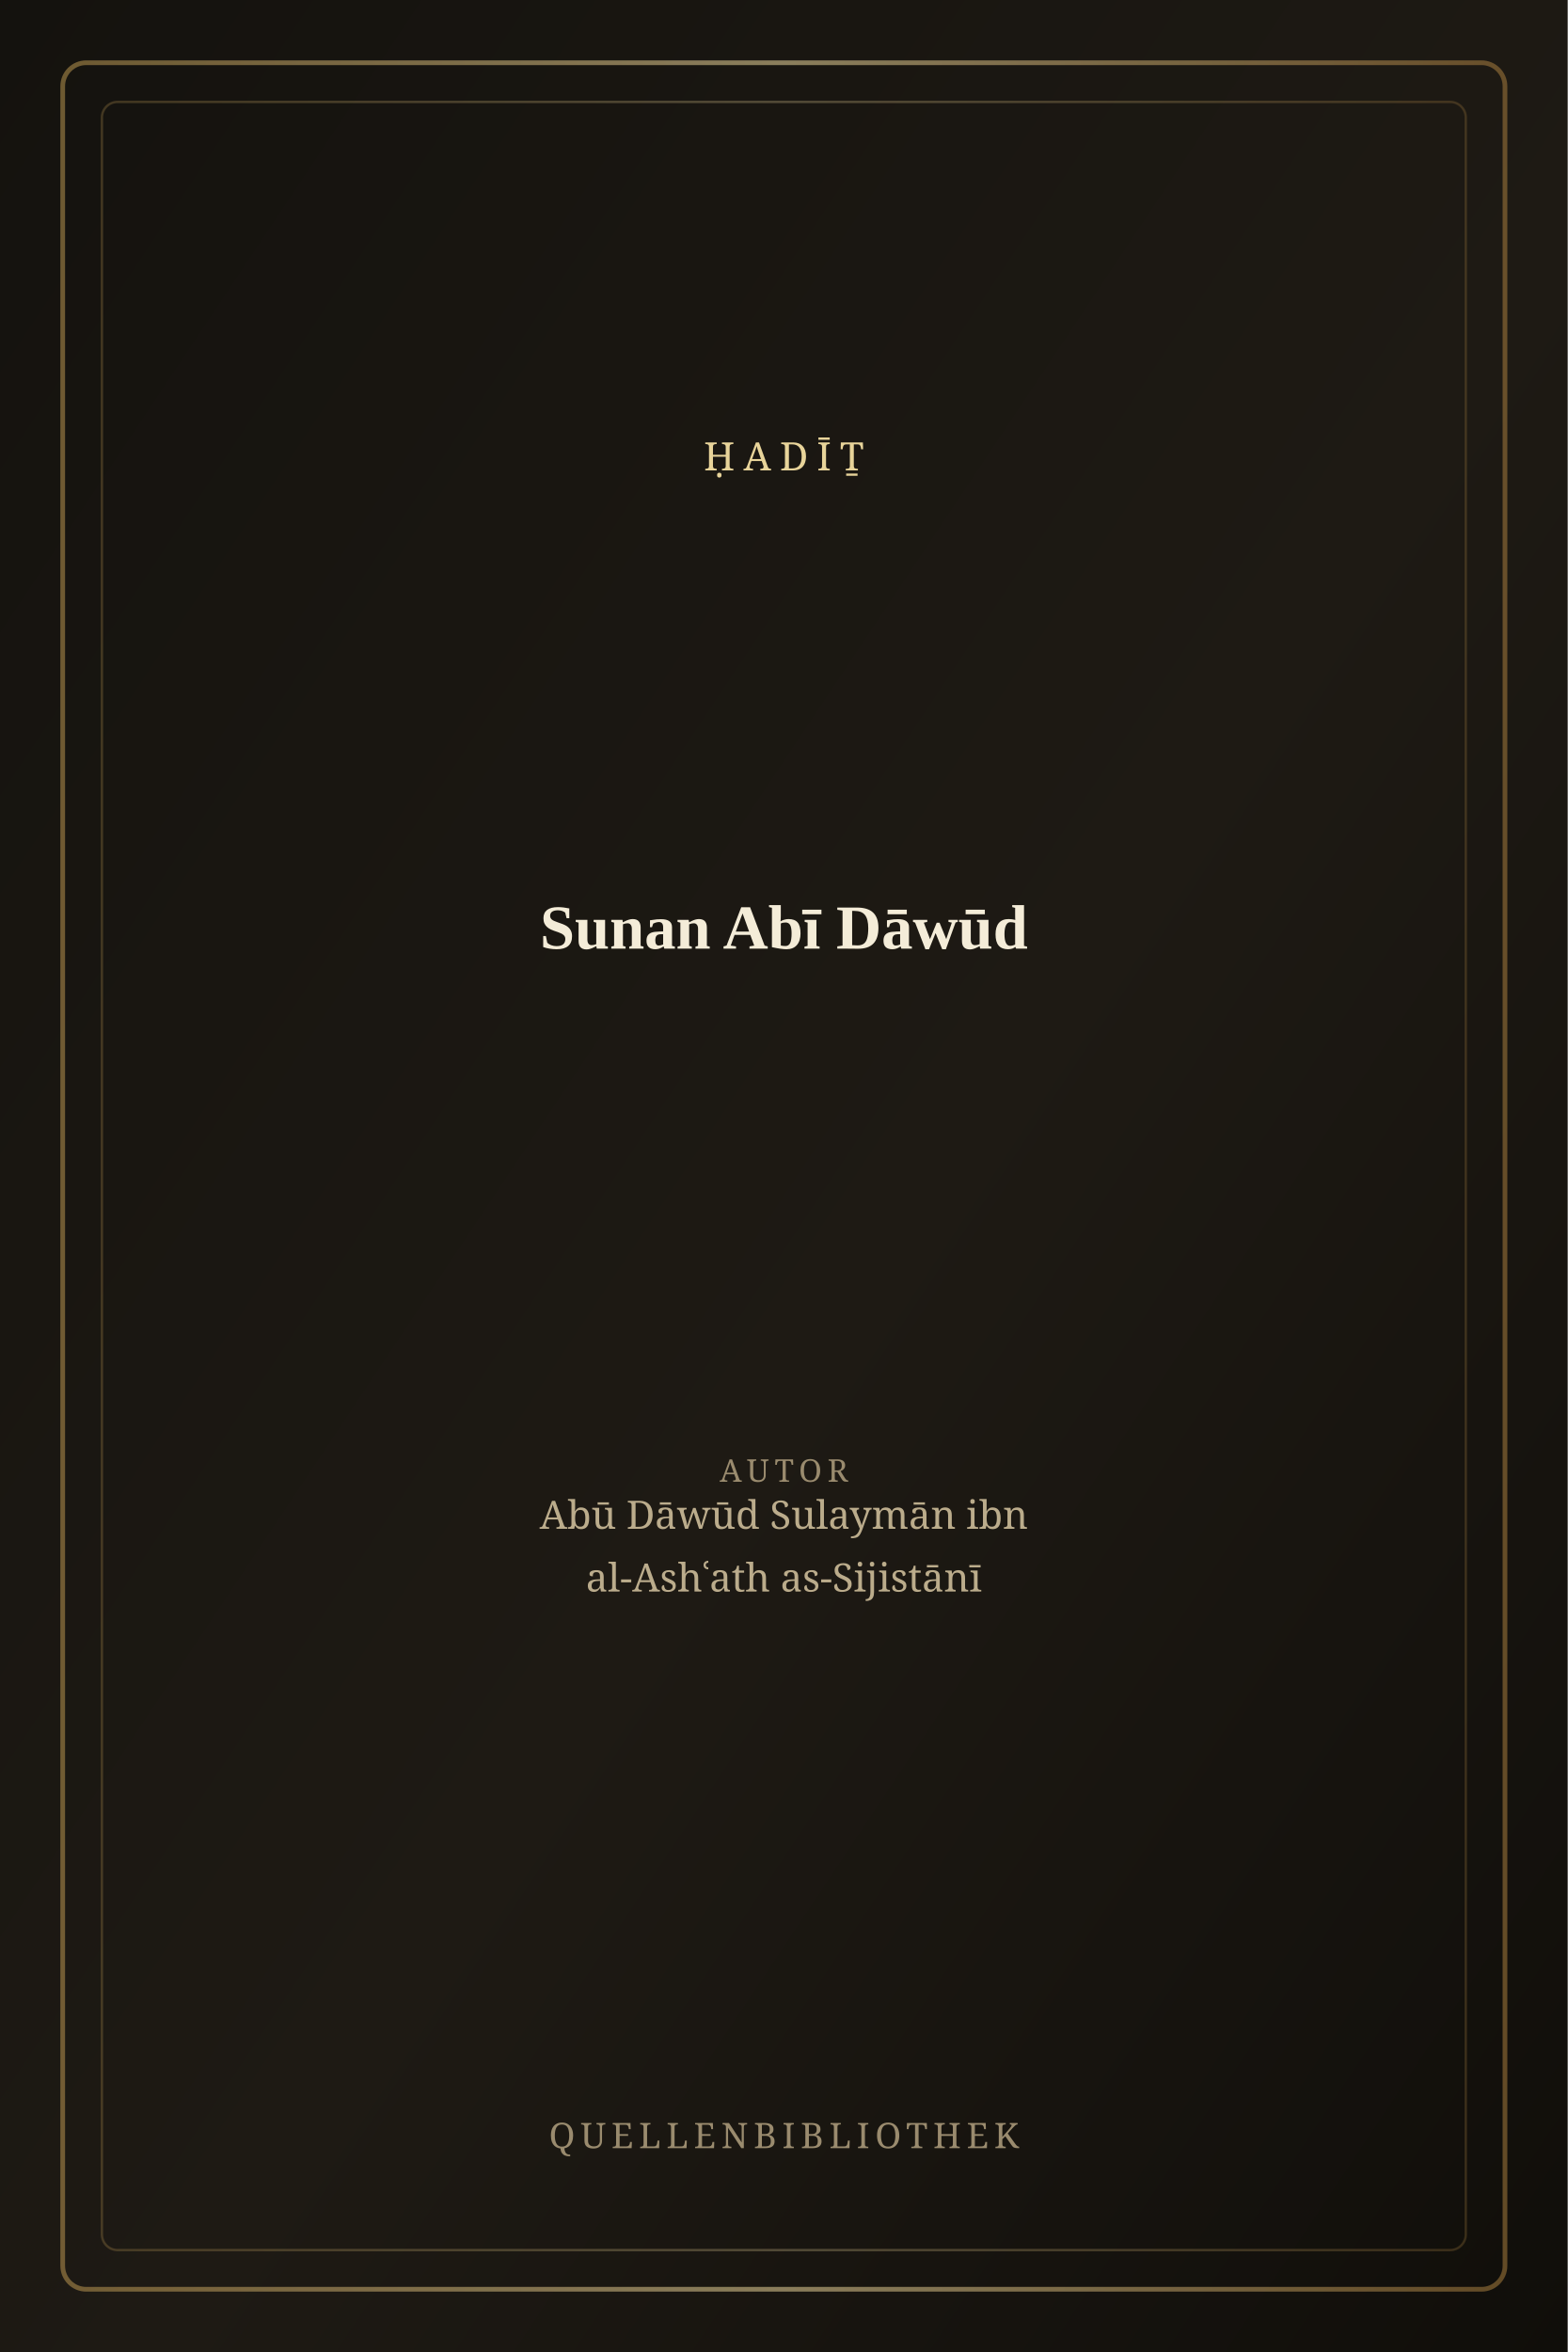
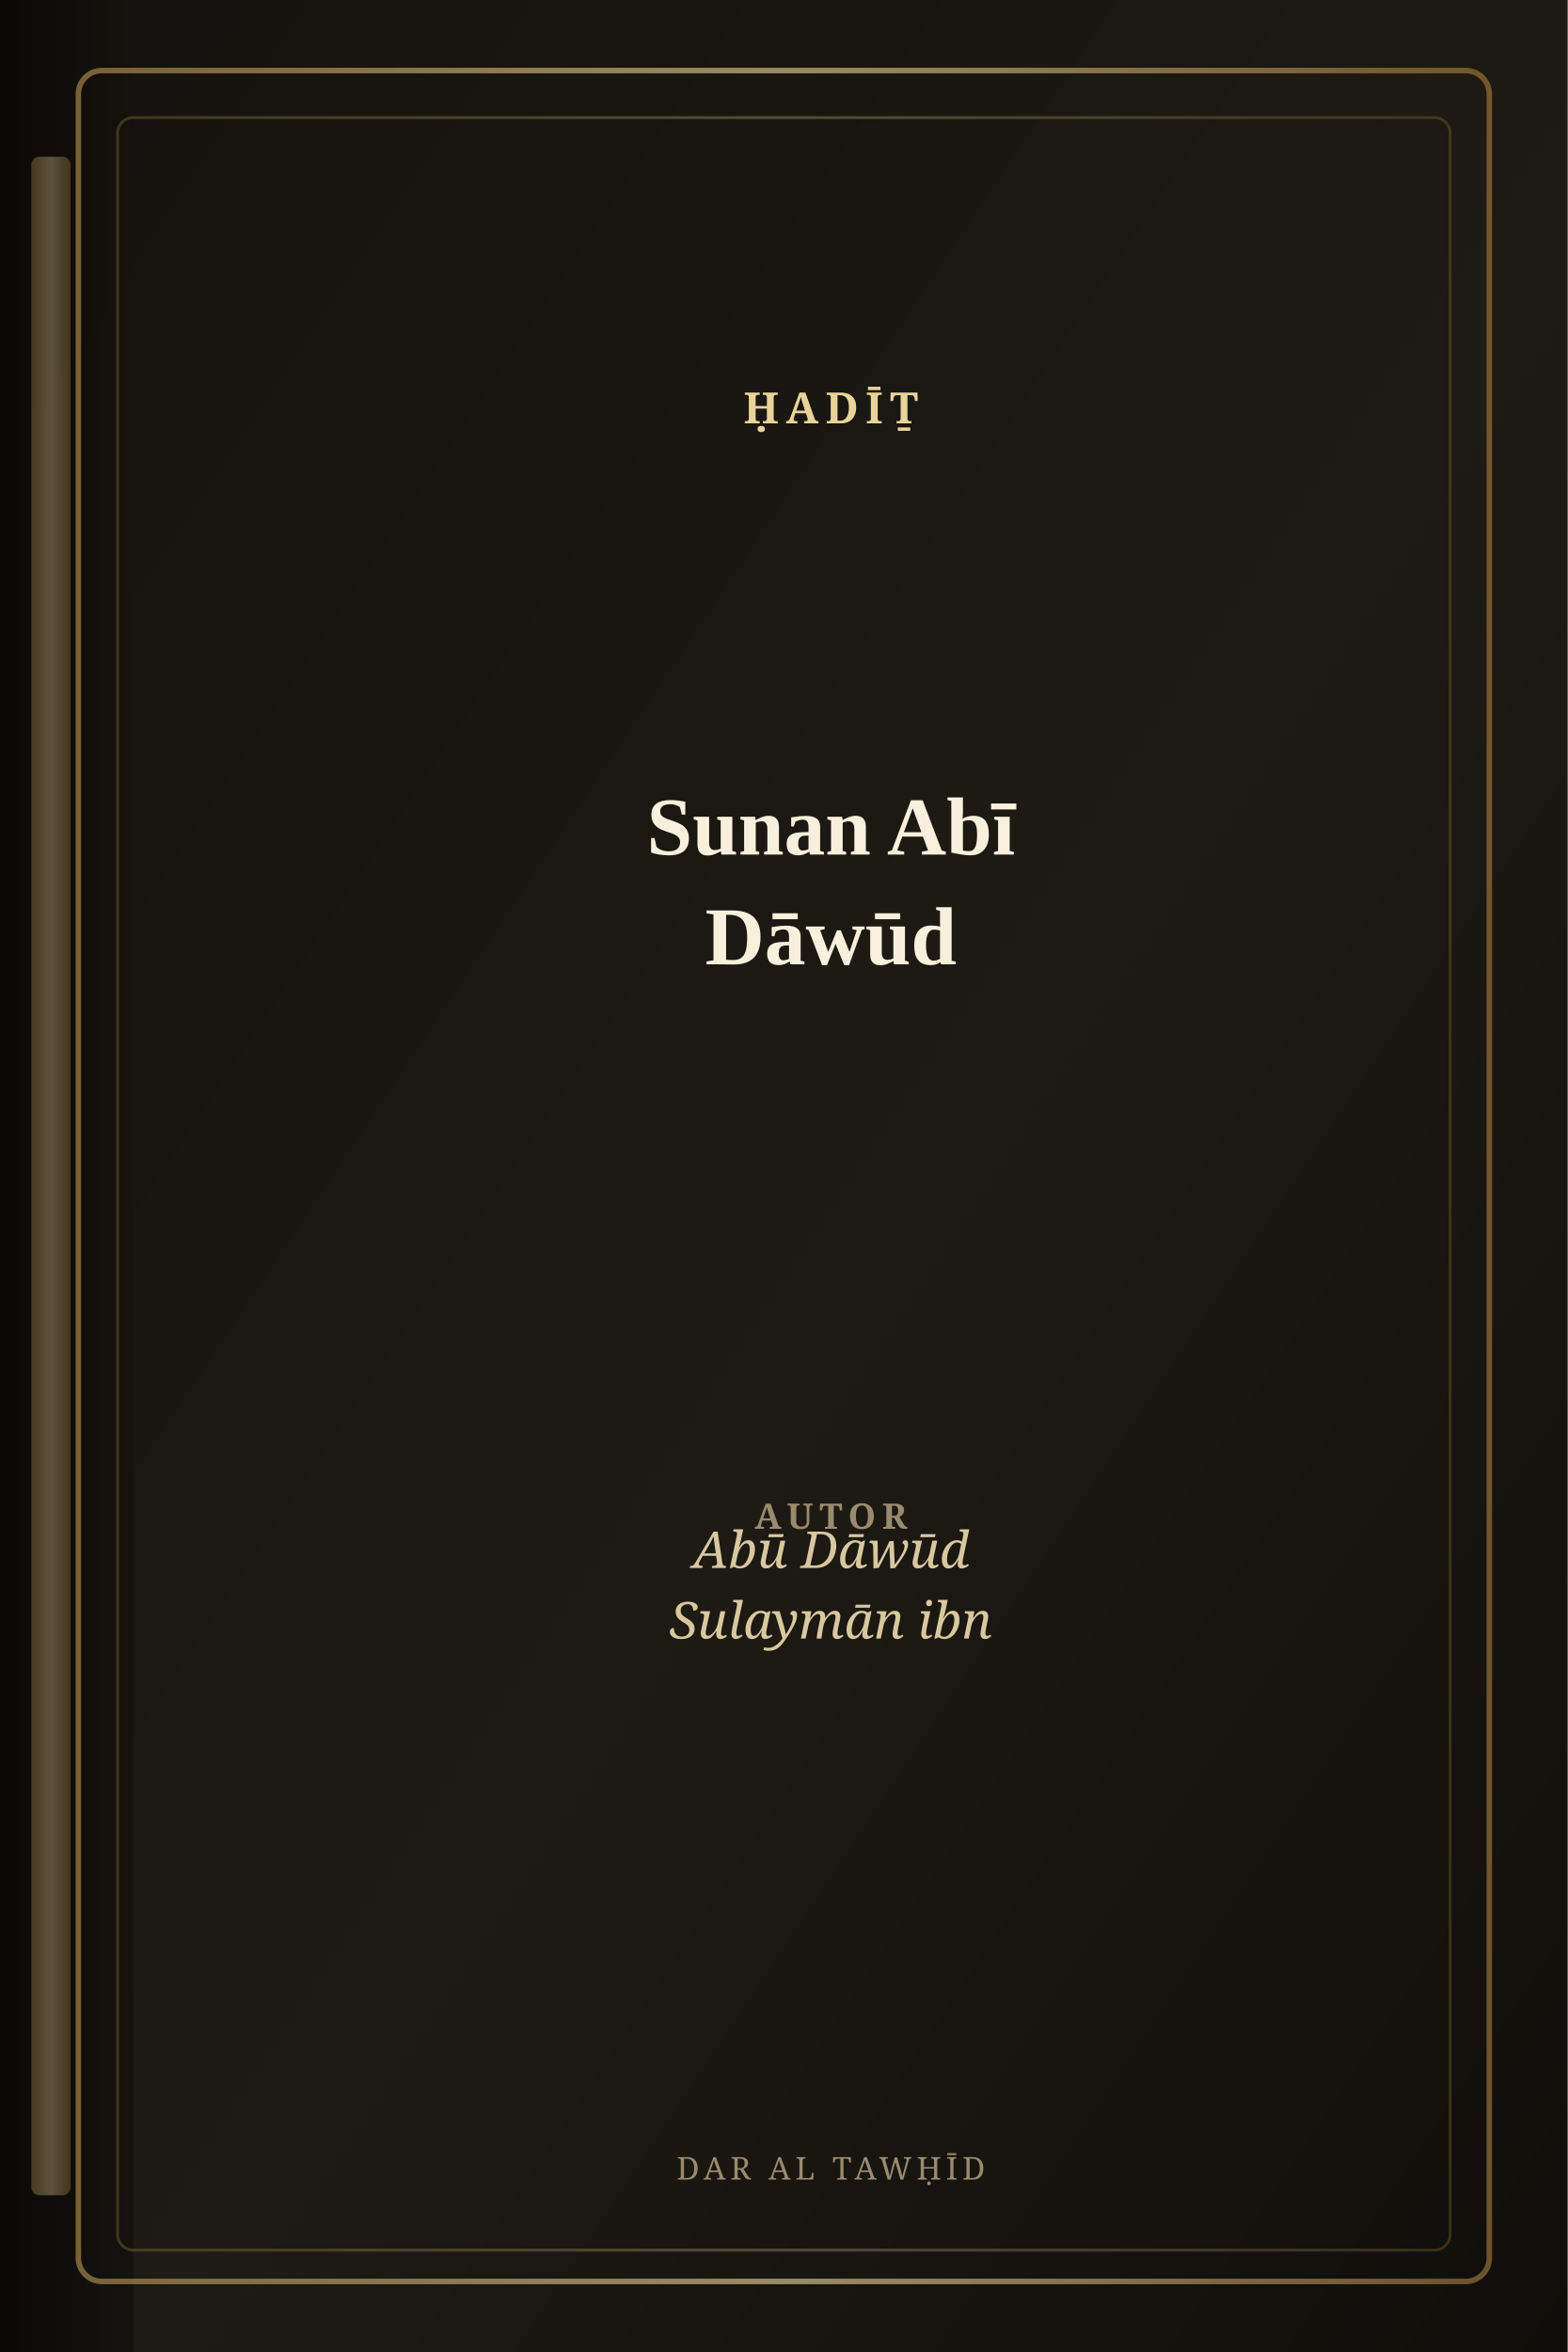
<svg xmlns="http://www.w3.org/2000/svg" viewBox="0 0 400 600" role="img" aria-label="Buchcover: Sunan Abī Dāwūd">
  <defs>
    <linearGradient id="bg" x1="0%" y1="0%" x2="100%" y2="100%">
      <stop offset="0%" stop-color="#14120e" />
      <stop offset="55%" stop-color="#1e1a14" />
      <stop offset="100%" stop-color="#100e0a" />
    </linearGradient>
    <linearGradient id="gold" x1="0%" y1="0%" x2="100%" y2="0%">
      <stop offset="0%" stop-color="#b8944f" />
      <stop offset="50%" stop-color="#e8d49a" />
      <stop offset="100%" stop-color="#a67c3d" />
    </linearGradient>
+     <linearGradient id="spine" x1="0%" y1="0%" x2="100%" y2="0%">
+       <stop offset="0%" stop-color="#0a0806" />
+       <stop offset="100%" stop-color="#14120e" />
+     </linearGradient>
  </defs>
  <rect width="400" height="600" fill="url(#bg)" />
-   <rect x="16" y="16" width="368" height="568" rx="6" fill="none" stroke="url(#gold)" stroke-width="1.2" opacity="0.55" />
-   <rect x="26" y="26" width="348" height="548" rx="4" fill="none" stroke="url(#gold)" stroke-width="0.6" opacity="0.28" />
-   <text x="200" y="120" text-anchor="middle" fill="#e8d49a" font-family="Georgia,serif" font-size="10" letter-spacing="2.2">ḤADĪṮ</text>
-   <line x1="90" y1="136" x2="310" y2="136" stroke="url(#gold)" stroke-width="0.8" opacity="0.45" />
-   <text x="200" y="242" text-anchor="middle" fill="#f4ecd8" font-family="Georgia,'Times New Roman',serif" font-size="16" font-weight="600">Sunan Abī Dāwūd</text>
-   <line x1="90" y1="360" x2="310" y2="360" stroke="url(#gold)" stroke-width="0.6" opacity="0.35" />
-   <text x="200" y="378" text-anchor="middle" fill="#9a8b6e" font-family="Georgia,serif" font-size="8" letter-spacing="1.4">AUTOR</text>
-   <text x="200" y="390" text-anchor="middle" fill="#c9b896" font-family="Georgia,serif" font-size="10" opacity="0.92">Abū Dāwūd Sulaymān ibn</text>
-   <text x="200" y="406" text-anchor="middle" fill="#c9b896" font-family="Georgia,serif" font-size="10" opacity="0.92">al-Ashʿath as-Sijistānī</text>
-   <text x="200" y="548" text-anchor="middle" fill="#9a8b6e" font-family="Georgia,serif" font-size="9" letter-spacing="1.4">QUELLENBIBLIOTHEK</text>
+   <rect x="0" y="0" width="34" height="600" fill="url(#spine)" opacity="0.92" />
+   <rect x="8" y="40" width="10" height="520" rx="2" fill="url(#gold)" opacity="0.35" />
+   <rect x="20" y="18" width="360" height="564" rx="6" fill="none" stroke="url(#gold)" stroke-width="1.4" opacity="0.62" />
+   <rect x="30" y="30" width="340" height="544" rx="4" fill="none" stroke="url(#gold)" stroke-width="0.7" opacity="0.28" />
+   <text x="212" y="108" text-anchor="middle" fill="#e8d49a" font-family="Georgia,serif" font-size="11" font-weight="700" letter-spacing="1.8">ḤADĪṮ</text>
+   <line x1="78" y1="124" x2="346" y2="124" stroke="url(#gold)" stroke-width="0.9" opacity="0.48" />
+   <text x="212" y="218" text-anchor="middle" fill="#f8f0dc" font-family="Georgia,'Times New Roman',serif" font-size="21" font-weight="700">Sunan Abī</text>
+   <text x="212" y="246" text-anchor="middle" fill="#f8f0dc" font-family="Georgia,'Times New Roman',serif" font-size="21" font-weight="700">Dāwūd</text>
+   <line x1="78" y1="372" x2="346" y2="372" stroke="url(#gold)" stroke-width="0.7" opacity="0.38" />
+   <text x="212" y="390" text-anchor="middle" fill="#9a8b6e" font-family="Georgia,serif" font-size="9" font-weight="700" letter-spacing="1.6">AUTOR</text>
+   <text x="212" y="400" text-anchor="middle" fill="#d8c8a0" font-family="Georgia,serif" font-size="13" font-style="italic">Abū Dāwūd</text>
+   <text x="212" y="418" text-anchor="middle" fill="#d8c8a0" font-family="Georgia,serif" font-size="13" font-style="italic">Sulaymān ibn</text>
+   <text x="212" y="556" text-anchor="middle" fill="#9a8b6e" font-family="Georgia,serif" font-size="8" letter-spacing="1.2">DAR AL TAWḤĪD</text>
</svg>
